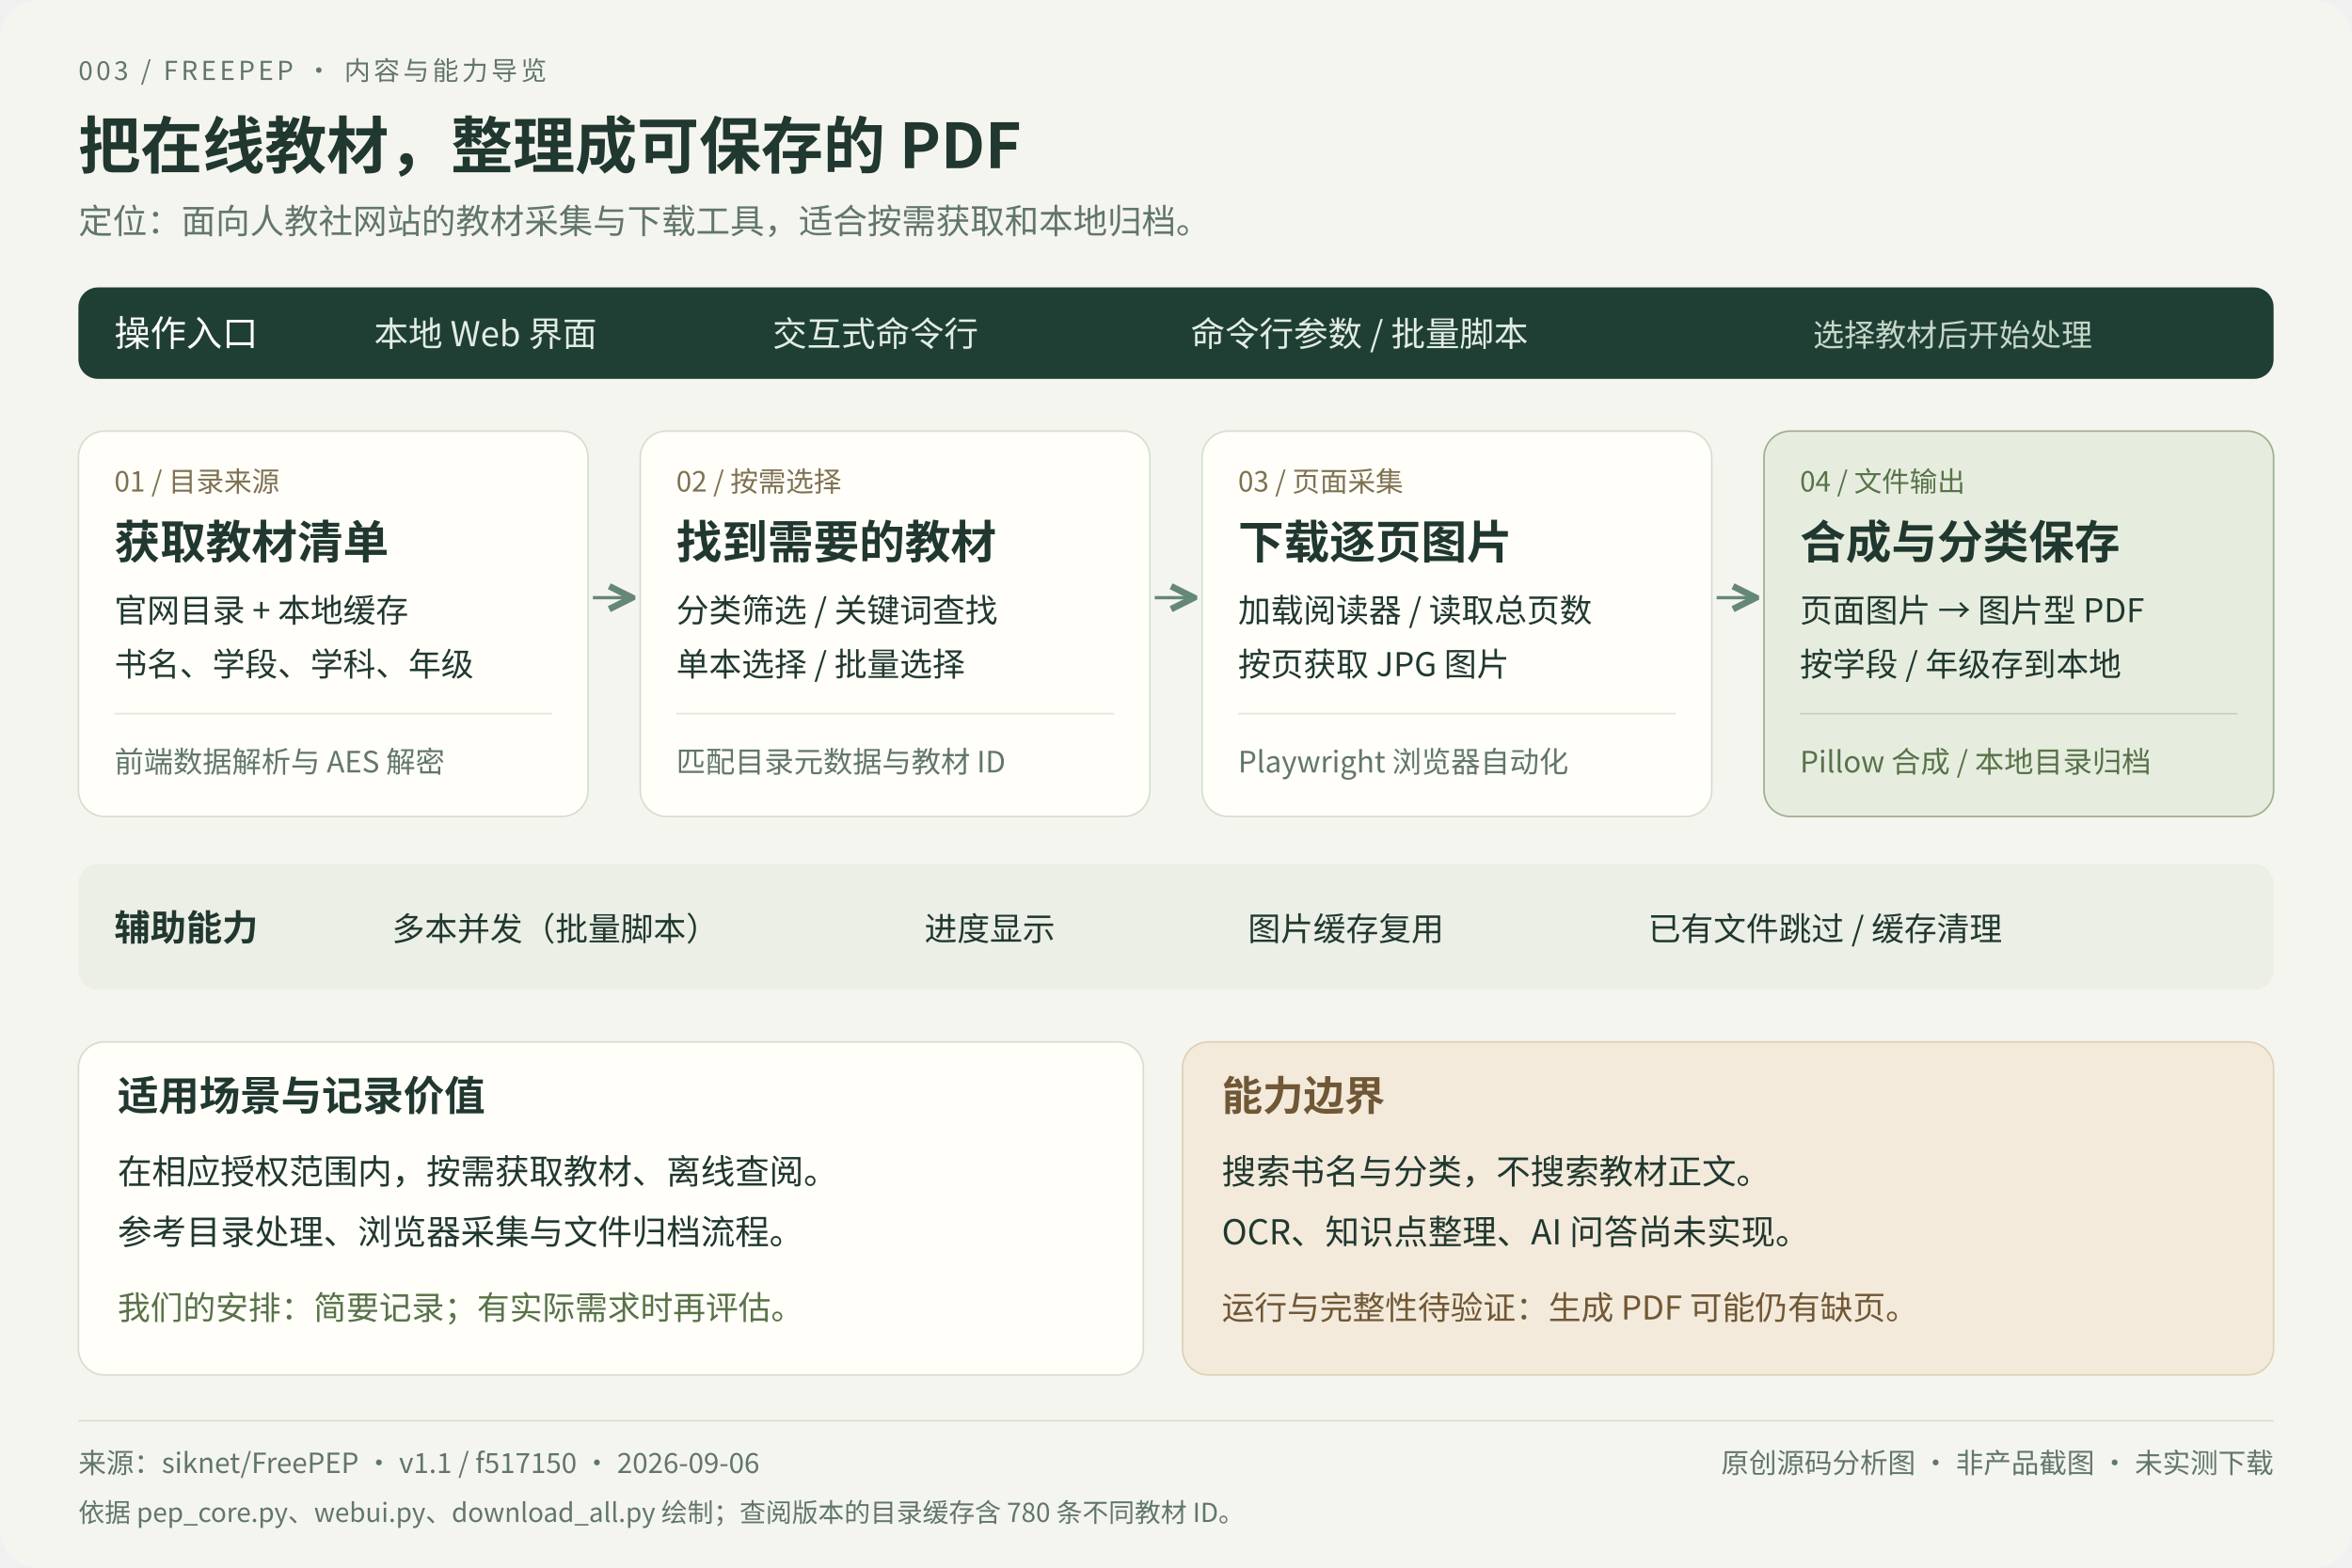
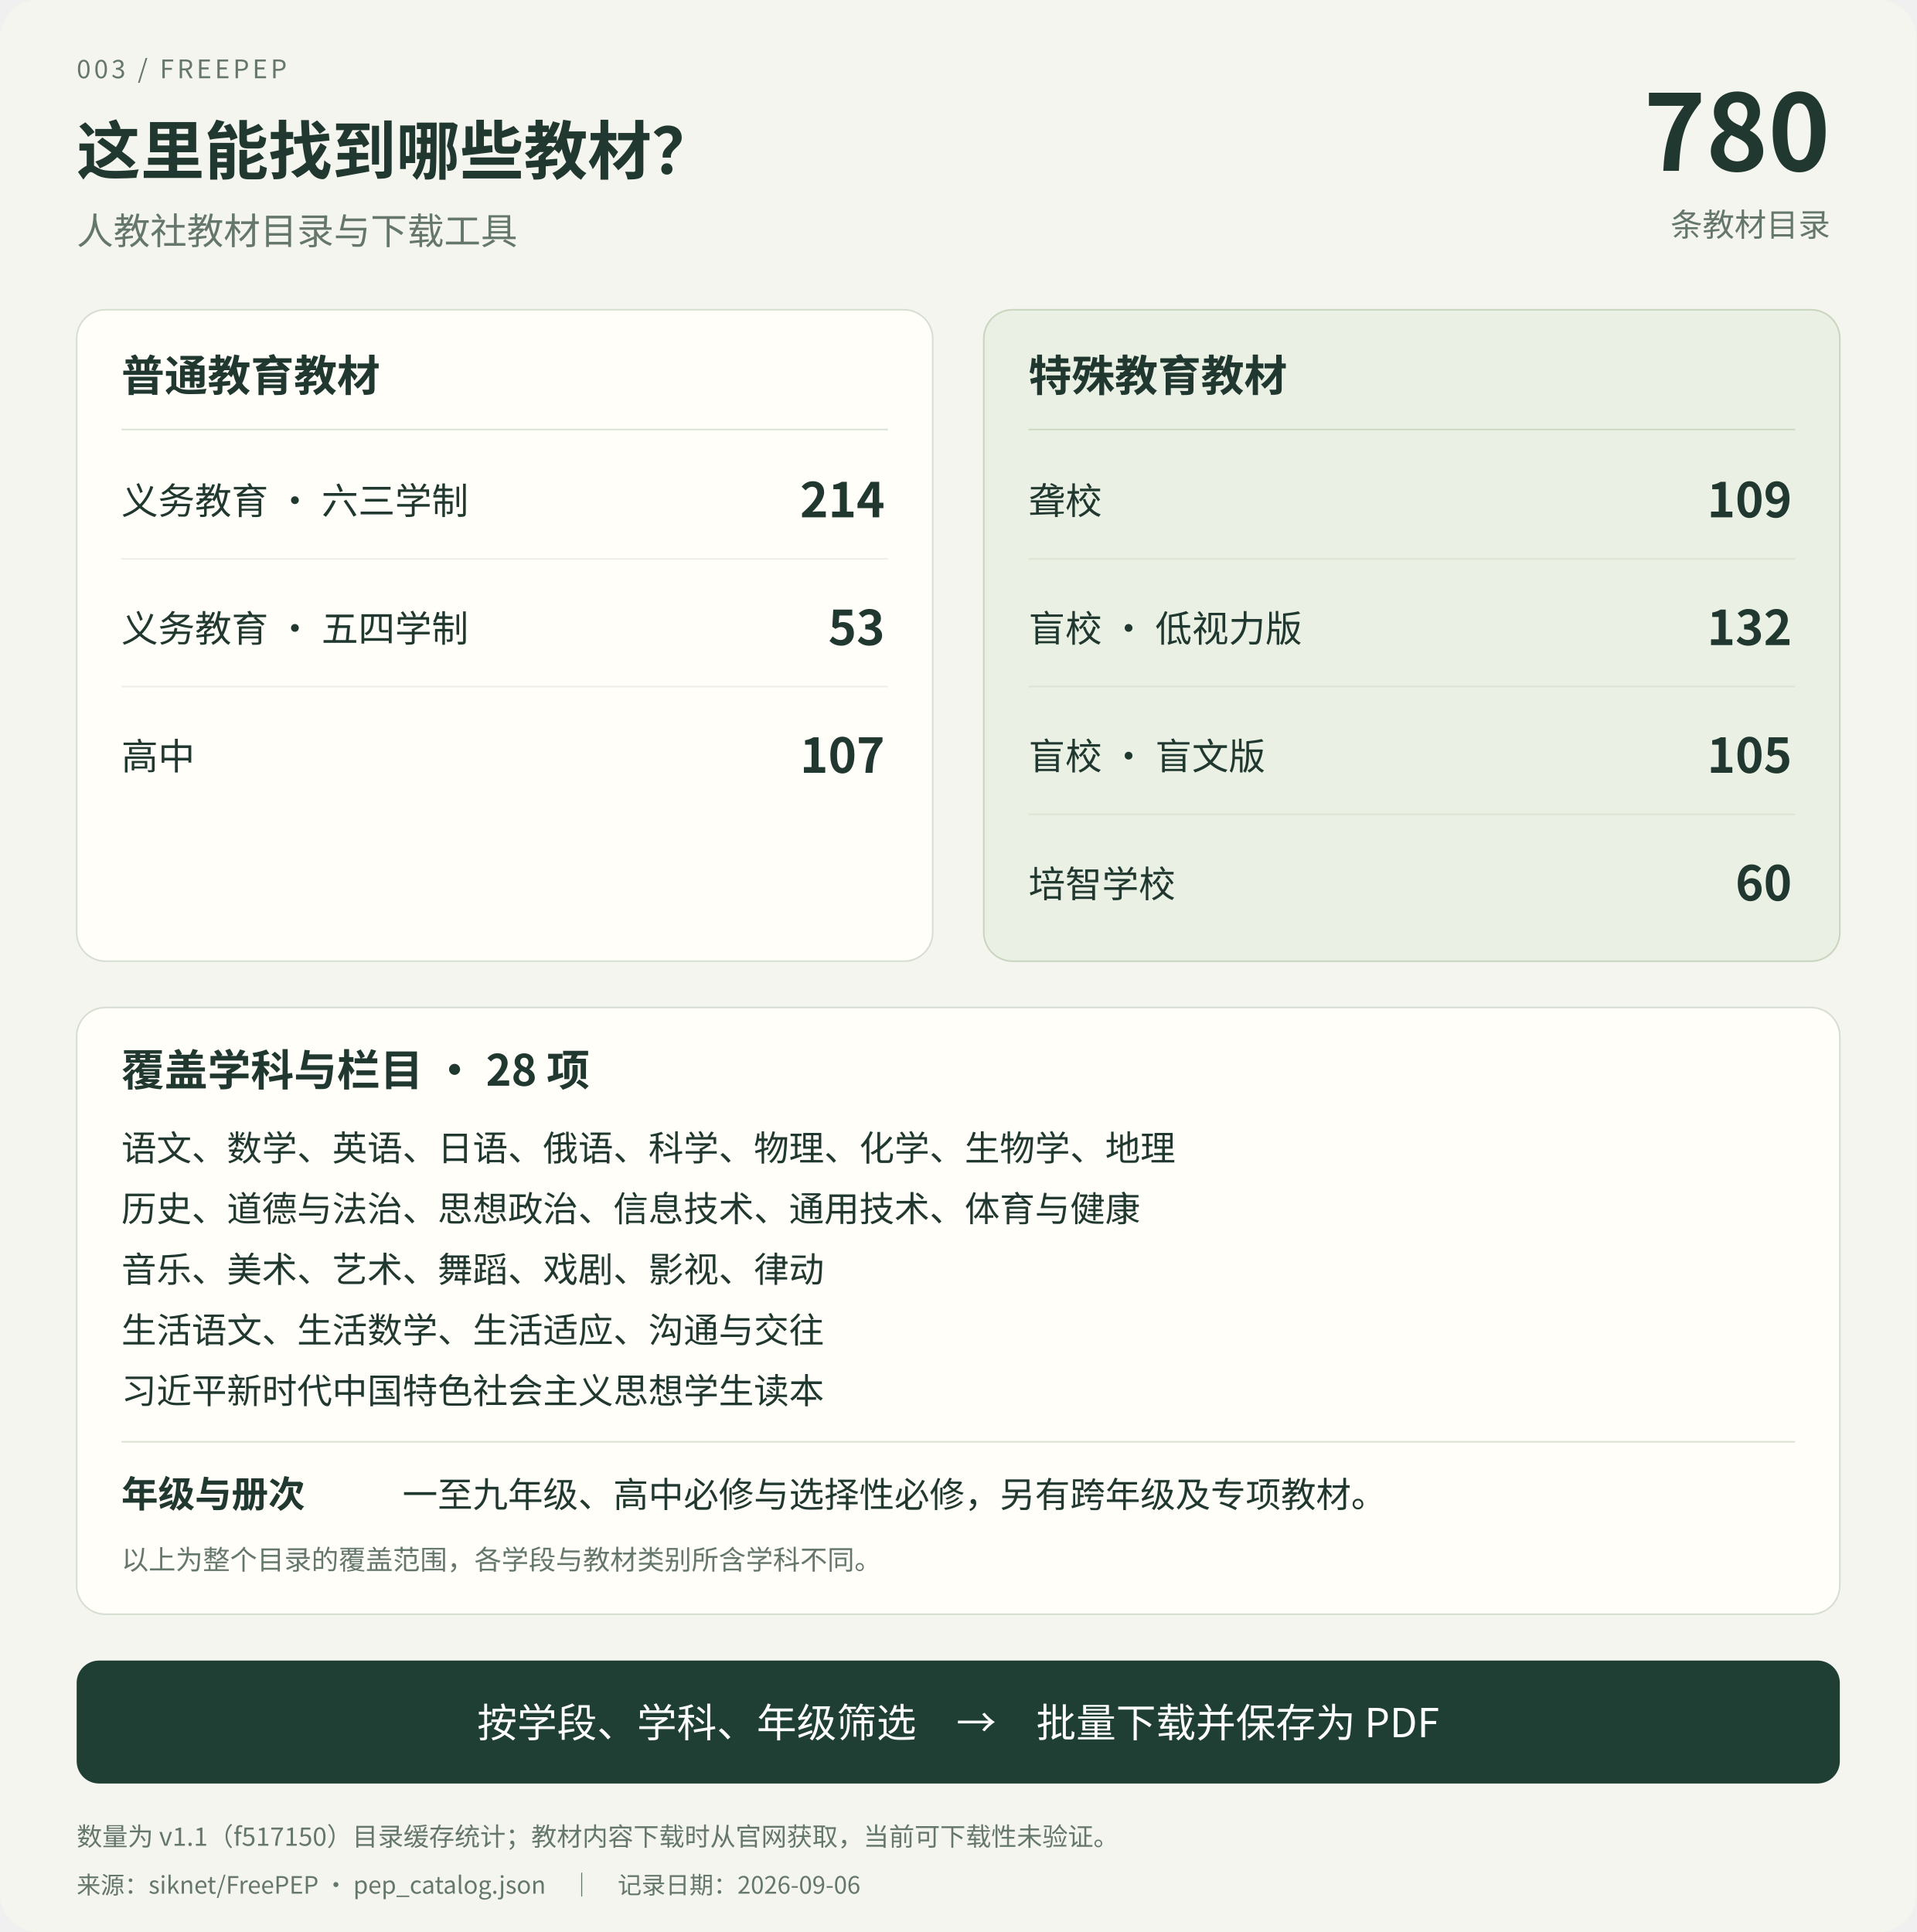
- <svg xmlns="http://www.w3.org/2000/svg" width="1440" height="960" viewBox="0 0 1440 960" role="img" aria-labelledby="title desc">
-   <defs>
-     <marker id="arrow" markerWidth="9" markerHeight="9" refX="8" refY="4.5" orient="auto">
-       <path d="M1 1 L8 4.5 L1 8" fill="none" stroke="#658778" stroke-width="2" />
-     </marker>
-   </defs>
-   <rect width="1440" height="960" rx="24" fill="#f5f5ef" />
+ <svg xmlns="http://www.w3.org/2000/svg" width="1200" height="1210" viewBox="0 0 1200 1210" role="img" aria-labelledby="title desc">
+   <rect width="1200" height="1210" rx="24" fill="#f5f5ef" />
  <g font-family="Microsoft YaHei, Noto Sans CJK SC, sans-serif" fill="#20382f">
-     <text x="48" y="49" font-size="16" letter-spacing="2" fill="#61766b">003 / FREEPEP · 内容与能力导览</text>
-     <text x="48" y="103" font-size="38" font-weight="700">把在线教材，整理成可保存的 PDF</text>
-     <text x="48" y="143" font-size="21" fill="#61766b">定位：面向人教社网站的教材采集与下载工具，适合按需获取和本地归档。</text>
-     <rect x="48" y="176" width="1344" height="56" rx="12" fill="#203f34" />
-     <text x="70" y="212" font-size="22" fill="#ffffff">操作入口</text>
-     <text x="229" y="212" font-size="21" fill="#e2ede4">本地 Web 界面</text>
-     <text x="473" y="212" font-size="21" fill="#e2ede4">交互式命令行</text>
-     <text x="729" y="212" font-size="21" fill="#e2ede4">命令行参数 / 批量脚本</text>
-     <text x="1110" y="212" font-size="19" fill="#c5d7c9">选择教材后开始处理</text>
-     <rect x="48" y="264" width="312" height="236" rx="16" fill="#fffef9" stroke="#d6ded1" />
-     <text x="70" y="301" font-size="17" fill="#7e7152">01 / 目录来源</text>
-     <text x="70" y="342" font-size="28" font-weight="700">获取教材清单</text>
-     <text x="70" y="381" font-size="20">官网目录 + 本地缓存</text>
-     <text x="70" y="414" font-size="20">书名、学段、学科、年级</text>
-     <path d="M70 437 H338" stroke="#e2e6dc" />
-     <text x="70" y="473" font-size="18" fill="#61766b">前端数据解析与 AES 解密</text>
-     <rect x="392" y="264" width="312" height="236" rx="16" fill="#fffef9" stroke="#d6ded1" />
-     <text x="414" y="301" font-size="17" fill="#7e7152">02 / 按需选择</text>
-     <text x="414" y="342" font-size="28" font-weight="700">找到需要的教材</text>
-     <text x="414" y="381" font-size="20">分类筛选 / 关键词查找</text>
-     <text x="414" y="414" font-size="20">单本选择 / 批量选择</text>
-     <path d="M414 437 H682" stroke="#e2e6dc" />
-     <text x="414" y="473" font-size="18" fill="#61766b">匹配目录元数据与教材 ID</text>
-     <rect x="736" y="264" width="312" height="236" rx="16" fill="#fffef9" stroke="#d6ded1" />
-     <text x="758" y="301" font-size="17" fill="#7e7152">03 / 页面采集</text>
-     <text x="758" y="342" font-size="28" font-weight="700">下载逐页图片</text>
-     <text x="758" y="381" font-size="20">加载阅读器 / 读取总页数</text>
-     <text x="758" y="414" font-size="20">按页获取 JPG 图片</text>
-     <path d="M758 437 H1026" stroke="#e2e6dc" />
-     <text x="758" y="473" font-size="18" fill="#61766b">Playwright 浏览器自动化</text>
-     <rect x="1080" y="264" width="312" height="236" rx="16" fill="#e6eddf" stroke="#9eaf8e" />
-     <text x="1102" y="301" font-size="17" fill="#587248">04 / 文件输出</text>
-     <text x="1102" y="342" font-size="28" font-weight="700">合成与分类保存</text>
-     <text x="1102" y="381" font-size="20">页面图片 → 图片型 PDF</text>
-     <text x="1102" y="414" font-size="20">按学段 / 年级存到本地</text>
-     <path d="M1102 437 H1370" stroke="#c5d2b9" />
-     <text x="1102" y="473" font-size="18" fill="#587248">Pillow 合成 / 本地目录归档</text>
-     <g stroke="#658778" stroke-width="2" marker-end="url(#arrow)">
-       <path d="M363 366 H387" />
-       <path d="M707 366 H731" />
-       <path d="M1051 366 H1075" />
-     </g>
-     <rect x="48" y="529" width="1344" height="77" rx="12" fill="#ecefe6" />
-     <text x="70" y="576" font-size="22" font-weight="700">辅助能力</text>
-     <text x="240" y="576" font-size="20">多本并发（批量脚本）</text>
-     <text x="566" y="576" font-size="20">进度显示</text>
-     <text x="764" y="576" font-size="20">图片缓存复用</text>
-     <text x="1009" y="576" font-size="20">已有文件跳过 / 缓存清理</text>
-     <rect x="48" y="638" width="652" height="204" rx="16" fill="#fffef9" stroke="#d6ded1" />
-     <text x="72" y="680" font-size="25" font-weight="700">适用场景与记录价值</text>
-     <text x="72" y="725" font-size="21">在相应授权范围内，按需获取教材、离线查阅。</text>
-     <text x="72" y="762" font-size="21">参考目录处理、浏览器采集与文件归档流程。</text>
-     <text x="72" y="808" font-size="20" fill="#587248">我们的安排：简要记录；有实际需求时再评估。</text>
-     <rect x="724" y="638" width="668" height="204" rx="16" fill="#f3eadb" stroke="#dfd0b5" />
-     <text x="748" y="680" font-size="25" font-weight="700" fill="#705735">能力边界</text>
-     <text x="748" y="725" font-size="21">搜索书名与分类，不搜索教材正文。</text>
-     <text x="748" y="762" font-size="21">OCR、知识点整理、AI 问答尚未实现。</text>
-     <text x="748" y="808" font-size="20" fill="#705735">运行与完整性待验证：生成 PDF 可能仍有缺页。</text>
-     <path d="M48 870 H1392" stroke="#d6ded1" />
-     <text x="48" y="902" font-size="17" fill="#61766b">来源：siknet/FreePEP · v1.1 / f517150 · 2026-09-06</text>
-     <text x="48" y="932" font-size="16" fill="#61766b">依据 pep_core.py、webui.py、download_all.py 绘制；查阅版本的目录缓存含 780 条不同教材 ID。</text>
-     <text x="1392" y="902" text-anchor="end" font-size="17" fill="#61766b">原创源码分析图 · 非产品截图 · 未实测下载</text>
+     <text x="48" y="49" font-size="16" letter-spacing="2" fill="#65776c">003 / FREEPEP</text>
+     <text x="48" y="109" font-size="40" font-weight="700">这里能找到哪些教材？</text>
+     <text x="48" y="153" font-size="23" fill="#65776c">人教社教材目录与下载工具</text>
+     <text x="1146" y="107" text-anchor="end" font-size="66" font-weight="700">780</text>
+     <text x="1146" y="148" text-anchor="end" font-size="20" fill="#65776c">条教材目录</text>
+     <rect x="48" y="194" width="536" height="408" rx="18" fill="#fffef9" stroke="#d6ded1" />
+     <text x="76" y="245" font-size="27" font-weight="700">普通教育教材</text>
+     <path d="M76 269 H556" stroke="#dce3d6" />
+     <text x="76" y="322" font-size="23">义务教育 · 六三学制</text>
+     <text x="554" y="324" text-anchor="end" font-size="30" font-weight="700">214</text>
+     <path d="M76 350 H556" stroke="#edf0e7" />
+     <text x="76" y="402" font-size="23">义务教育 · 五四学制</text>
+     <text x="554" y="404" text-anchor="end" font-size="30" font-weight="700">53</text>
+     <path d="M76 430 H556" stroke="#edf0e7" />
+     <text x="76" y="482" font-size="23">高中</text>
+     <text x="554" y="484" text-anchor="end" font-size="30" font-weight="700">107</text>
+     <rect x="616" y="194" width="536" height="408" rx="18" fill="#eaf0e3" stroke="#c9d5be" />
+     <text x="644" y="245" font-size="27" font-weight="700">特殊教育教材</text>
+     <path d="M644 269 H1124" stroke="#cdd9c3" />
+     <text x="644" y="322" font-size="23">聋校</text>
+     <text x="1122" y="324" text-anchor="end" font-size="30" font-weight="700">109</text>
+     <path d="M644 350 H1124" stroke="#dce5d3" />
+     <text x="644" y="402" font-size="23">盲校 · 低视力版</text>
+     <text x="1122" y="404" text-anchor="end" font-size="30" font-weight="700">132</text>
+     <path d="M644 430 H1124" stroke="#dce5d3" />
+     <text x="644" y="482" font-size="23">盲校 · 盲文版</text>
+     <text x="1122" y="484" text-anchor="end" font-size="30" font-weight="700">105</text>
+     <path d="M644 510 H1124" stroke="#dce5d3" />
+     <text x="644" y="562" font-size="23">培智学校</text>
+     <text x="1122" y="564" text-anchor="end" font-size="30" font-weight="700">60</text>
+     <rect x="48" y="631" width="1104" height="380" rx="18" fill="#fffef9" stroke="#d6ded1" />
+     <text x="76" y="680" font-size="27" font-weight="700">覆盖学科与栏目 · 28 项</text>
+     <text x="76" y="727" font-size="22">语文、数学、英语、日语、俄语、科学、物理、化学、生物学、地理</text>
+     <text x="76" y="765" font-size="22">历史、道德与法治、思想政治、信息技术、通用技术、体育与健康</text>
+     <text x="76" y="803" font-size="22">音乐、美术、艺术、舞蹈、戏剧、影视、律动</text>
+     <text x="76" y="841" font-size="22">生活语文、生活数学、生活适应、沟通与交往</text>
+     <text x="76" y="879" font-size="22">习近平新时代中国特色社会主义思想学生读本</text>
+     <path d="M76 903 H1124" stroke="#dce3d6" />
+     <text x="76" y="944" font-size="23" font-weight="700">年级与册次</text>
+     <text x="252" y="944" font-size="22">一至九年级、高中必修与选择性必修，另有跨年级及专项教材。</text>
+     <text x="76" y="983" font-size="17" fill="#65776c">以上为整个目录的覆盖范围，各学段与教材类别所含学科不同。</text>
+     <rect x="48" y="1040" width="1104" height="77" rx="14" fill="#203f34" />
+     <text x="600" y="1088" text-anchor="middle" font-size="25" fill="#ffffff">按学段、学科、年级筛选　→　批量下载并保存为 PDF</text>
+     <text x="48" y="1156" font-size="16" fill="#65776c">数量为 v1.1（f517150）目录缓存统计；教材内容下载时从官网获取，当前可下载性未验证。</text>
+     <text x="48" y="1186" font-size="15" fill="#65776c">来源：siknet/FreePEP · pep_catalog.json　｜　记录日期：2026-09-06</text>
  </g>
</svg>
